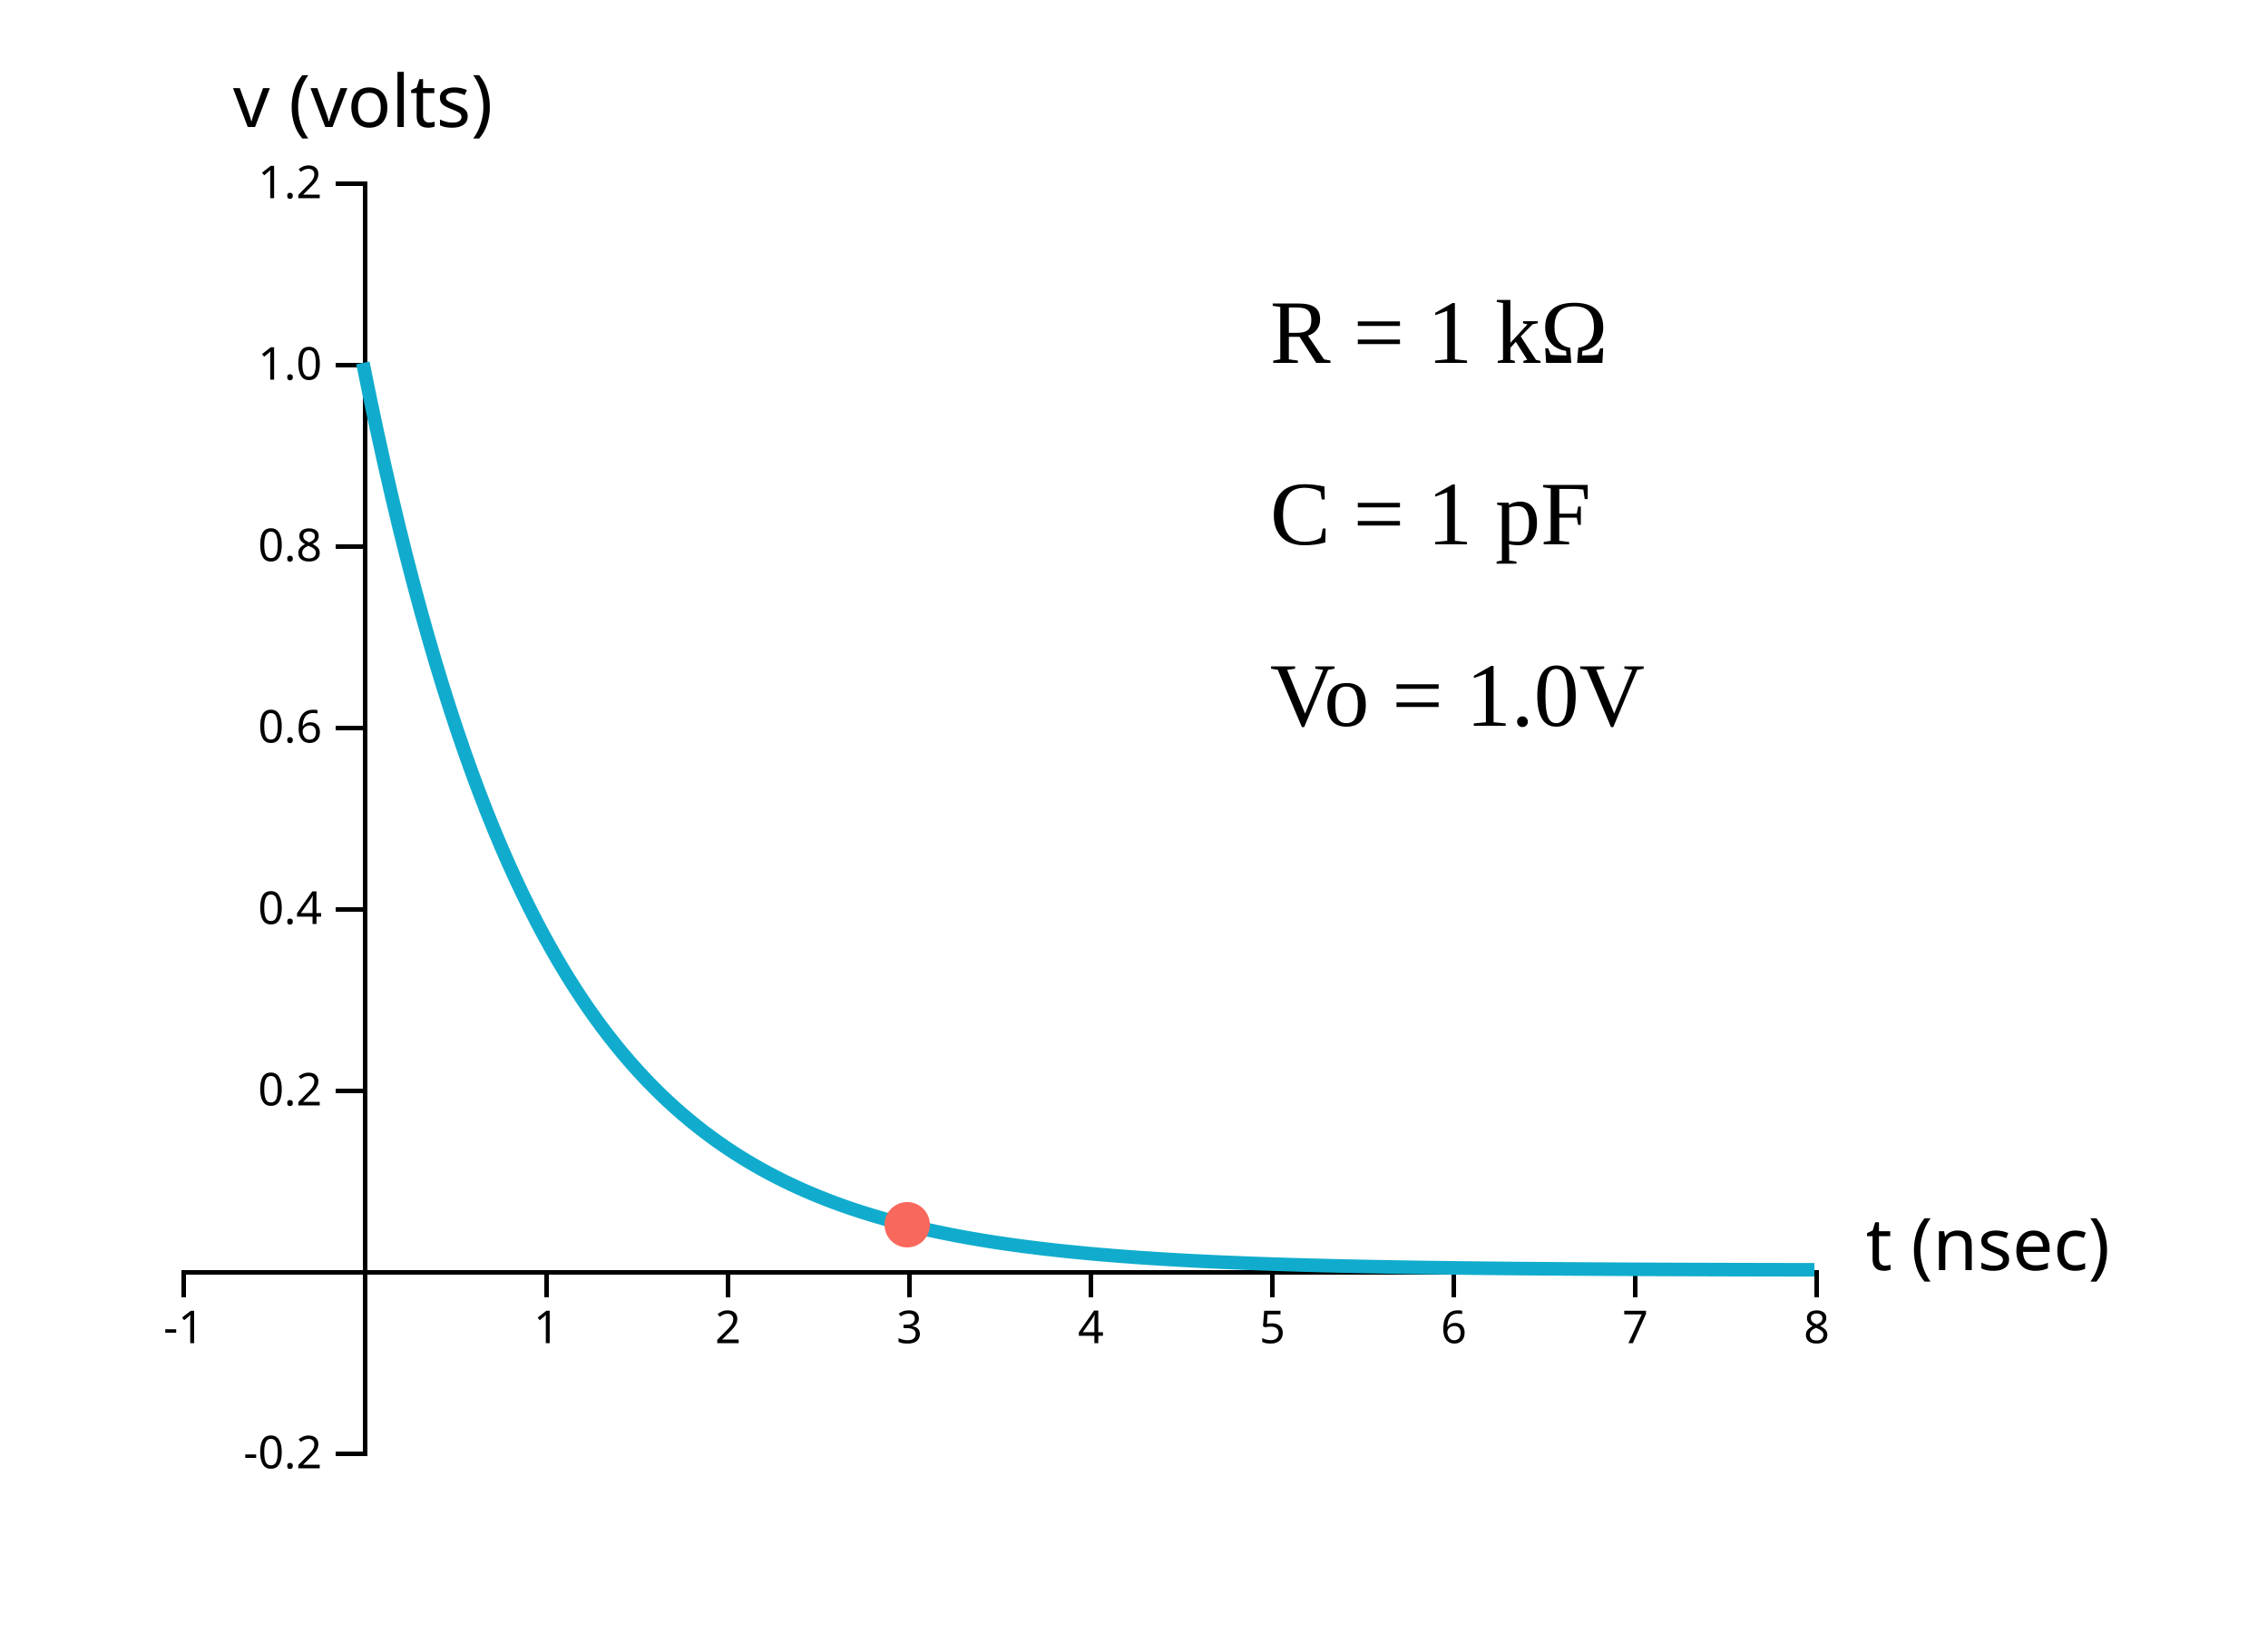
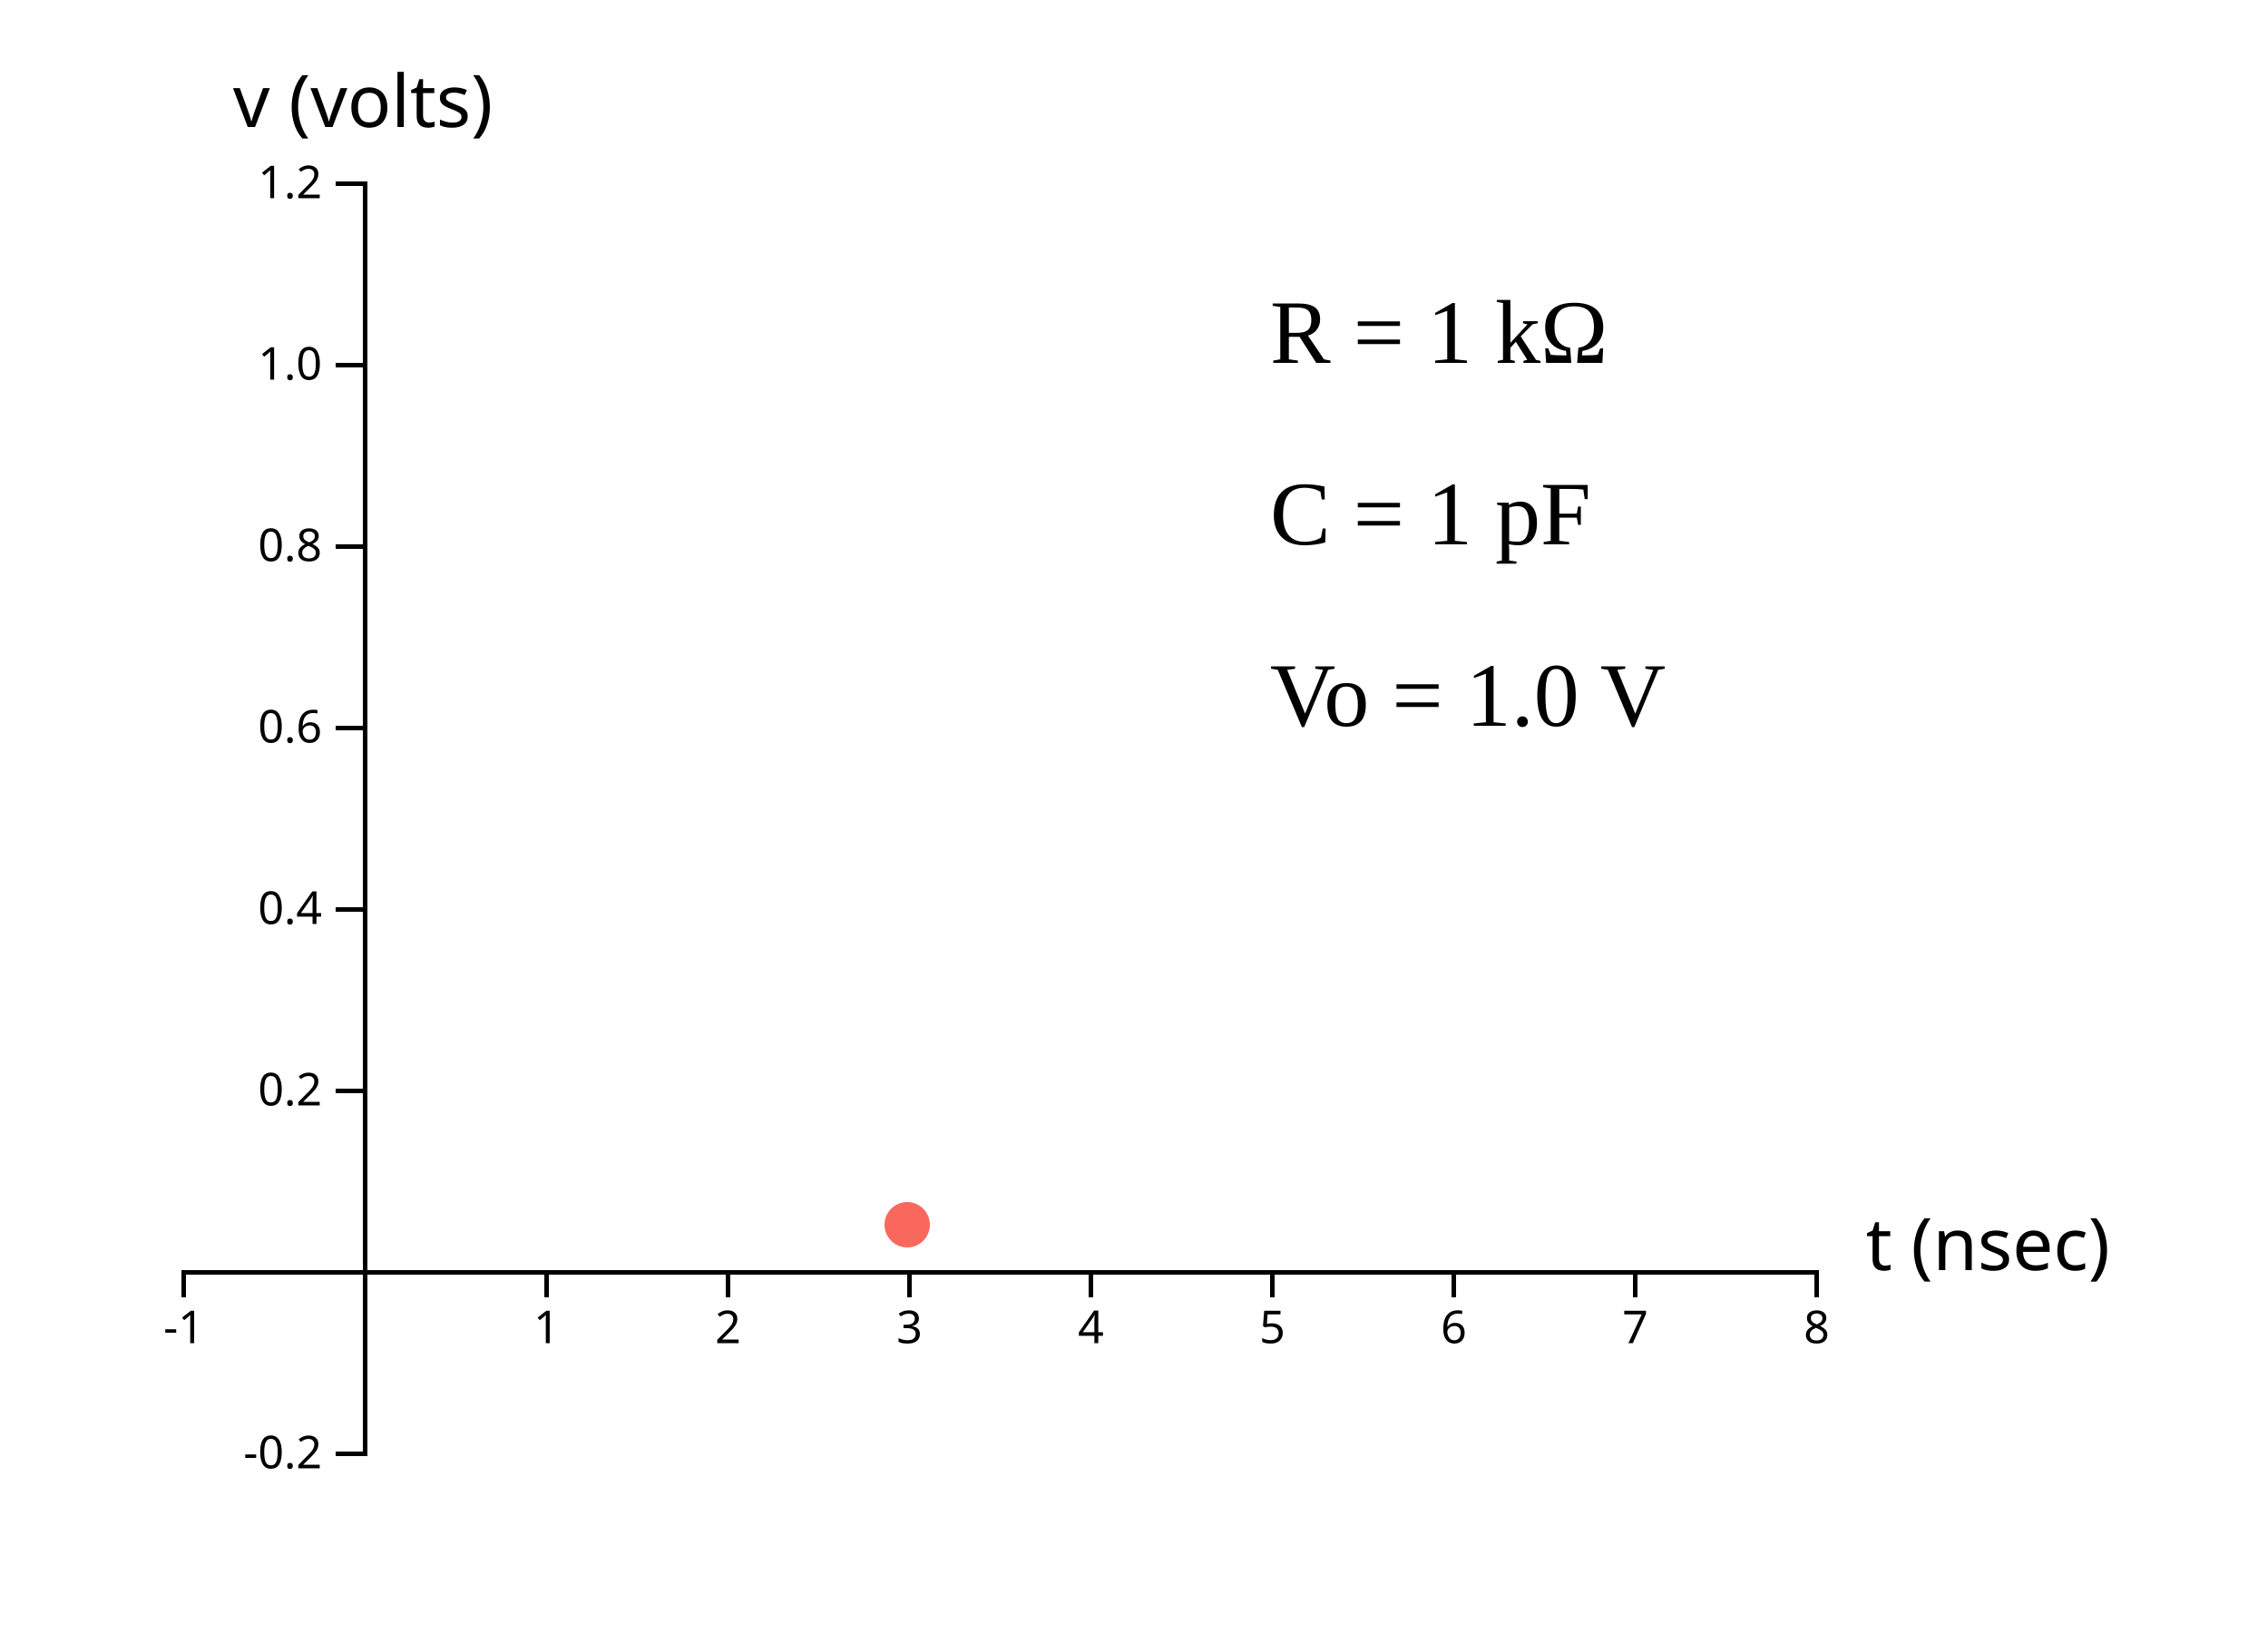
<svg xmlns="http://www.w3.org/2000/svg" xmlns:html="http://www.w3.org/1999/xhtml" width="500" height="360" transform="translate(0,0)" version="1.1">
  <html:defs>
    <html:style type="text/css">
svg .grid { stroke-width: 0.5px; stroke: rgb(187, 187, 187); opacity: 0.5; }
svg .domain { stroke-width: 3px; stroke: black; }
svg { border: none; }
- svg .path { stroke-width: 4px; stroke: rgb(17, 172, 205); fill: none; }
+ svg .path { stroke-width: 4px; stroke: rgb(255, 156, 57); fill: none; }
svg text { font-style: normal; font-variant: normal; font-weight: normal; font-stretch: normal; font-size: 16px; line-height: normal; font-family: katex_main; }
svg .tick text { font-style: normal; font-variant: normal; font-weight: normal; font-stretch: normal; font-size: 12px; line-height: normal; font-family: katex_math; }</html:style>
  </html:defs>
  <g transform="translate(40,40)">
    <g class="x-axis" transform="translate(0,240)" fill="none" font-size="10" font-family="sans-serif" text-anchor="middle">
      <path class="domain" stroke="#000" d="M0.5,0V0.5H360.5V0" />
      <g class="tick" opacity="1" transform="translate(0.5,0)">
        <line stroke="#000" y2="6" />
        <text fill="#000" y="9" dy="0.71em">-1</text>
        <line class="grid" x1="0" y1="-240" x2="0" y2="40" />
      </g>
      <g class="tick" opacity="1" transform="translate(40.5,0)">
        <line stroke="#000" y2="6" />
        <line class="grid" x1="0" y1="-240" x2="0" y2="40" />
      </g>
      <g class="tick" opacity="1" transform="translate(80.5,0)">
        <line stroke="#000" y2="6" />
        <text fill="#000" y="9" dy="0.71em">1</text>
        <line class="grid" x1="0" y1="-240" x2="0" y2="40" />
      </g>
      <g class="tick" opacity="1" transform="translate(120.5,0)">
        <line stroke="#000" y2="6" />
        <text fill="#000" y="9" dy="0.71em">2</text>
        <line class="grid" x1="0" y1="-240" x2="0" y2="40" />
      </g>
      <g class="tick" opacity="1" transform="translate(160.5,0)">
        <line stroke="#000" y2="6" />
        <text fill="#000" y="9" dy="0.71em">3</text>
        <line class="grid" x1="0" y1="-240" x2="0" y2="40" />
      </g>
      <g class="tick" opacity="1" transform="translate(200.5,0)">
        <line stroke="#000" y2="6" />
        <text fill="#000" y="9" dy="0.71em">4</text>
        <line class="grid" x1="0" y1="-240" x2="0" y2="40" />
      </g>
      <g class="tick" opacity="1" transform="translate(240.5,0)">
        <line stroke="#000" y2="6" />
        <text fill="#000" y="9" dy="0.71em">5</text>
        <line class="grid" x1="0" y1="-240" x2="0" y2="40" />
      </g>
      <g class="tick" opacity="1" transform="translate(280.5,0)">
        <line stroke="#000" y2="6" />
        <text fill="#000" y="9" dy="0.71em">6</text>
        <line class="grid" x1="0" y1="-240" x2="0" y2="40" />
      </g>
      <g class="tick" opacity="1" transform="translate(320.5,0)">
        <line stroke="#000" y2="6" />
        <text fill="#000" y="9" dy="0.71em">7</text>
        <line class="grid" x1="0" y1="-240" x2="0" y2="40" />
      </g>
      <g class="tick" opacity="1" transform="translate(360.5,0)">
        <line stroke="#000" y2="6" />
        <text fill="#000" y="9" dy="0.71em">8</text>
        <line class="grid" x1="0" y1="-240" x2="0" y2="40" />
      </g>
      <text x="360" dx=".71em" style="text-anchor: start; font-size: 16px; fill: black;">t (nsec)</text>
    </g>
    <g class="y-axis" transform="translate(40,0)" fill="none" font-size="10" font-family="sans-serif" text-anchor="end">
      <path class="domain" stroke="#000" d="M0,280.5H0.5V0.5H0" />
      <g class="tick" opacity="1" transform="translate(0,280.5)">
        <line stroke="#000" x2="-6" />
        <text fill="#000" x="-9" dy="0.32em">-0.2</text>
        <line class="grid" x1="-40" y1="0" x2="320" y2="0" />
      </g>
      <g class="tick" opacity="1" transform="translate(0,240.5)">
        <line stroke="#000" x2="-6" />
        <line class="grid" x1="-40" y1="0" x2="320" y2="0" />
      </g>
      <g class="tick" opacity="1" transform="translate(0,200.5)">
        <line stroke="#000" x2="-6" />
        <text fill="#000" x="-9" dy="0.32em">0.2</text>
        <line class="grid" x1="-40" y1="0" x2="320" y2="0" />
      </g>
      <g class="tick" opacity="1" transform="translate(0,160.5)">
        <line stroke="#000" x2="-6" />
        <text fill="#000" x="-9" dy="0.32em">0.4</text>
        <line class="grid" x1="-40" y1="0" x2="320" y2="0" />
      </g>
      <g class="tick" opacity="1" transform="translate(0,120.5)">
        <line stroke="#000" x2="-6" />
        <text fill="#000" x="-9" dy="0.32em">0.6</text>
        <line class="grid" x1="-40" y1="0" x2="320" y2="0" />
      </g>
      <g class="tick" opacity="1" transform="translate(0,80.5)">
        <line stroke="#000" x2="-6" />
        <text fill="#000" x="-9" dy="0.32em">0.8</text>
        <line class="grid" x1="-40" y1="0" x2="320" y2="0" />
      </g>
      <g class="tick" opacity="1" transform="translate(0,40.5)">
        <line stroke="#000" x2="-6" />
        <text fill="#000" x="-9" dy="0.32em">1.0</text>
        <line class="grid" x1="-40" y1="0" x2="320" y2="0" />
      </g>
      <g class="tick" opacity="1" transform="translate(0,0.5)">
        <line stroke="#000" x2="-6" />
        <text fill="#000" x="-9" dy="0.32em">1.2</text>
        <line class="grid" x1="-40" y1="0" x2="320" y2="0" />
      </g>
      <text dy="-12px" style="text-anchor: middle; font-size: 16px; fill: black;">v (volts)</text>
    </g>
-     <path class="path" d="M40,40L41.6,47.842L43.2,55.377L44.8,62.616L46.4,69.571L48,76.254L49.6,82.674L51.2,88.843L52.8,94.77L54.4,100.465L56,105.936L57.6,111.193L59.2,116.243L60.8,121.096L62.4,125.758L64,130.238L65.6,134.542L67.2,138.677L68.8,142.65L70.4,146.467L72,150.134L73.6,153.658L75.2,157.043L76.8,160.296L78.4,163.421L80,166.424L81.6,169.309L83.2,172.081L84.8,174.744L86.4,177.303L88,179.761L89.6,182.123L91.2,184.393L92.8,186.573L94.4,188.668L96,190.681L97.6,192.614L99.2,194.472L100.8,196.258L102.4,197.973L104,199.621L105.6,201.204L107.2,202.725L108.8,204.187L110.4,205.591L112,206.94L113.6,208.237L115.2,209.482L116.8,210.679L118.4,211.828L120,212.933L121.6,213.994L123.2,215.014L124.8,215.994L126.4,216.935L128,217.839L129.6,218.708L131.2,219.543L132.8,220.345L134.4,221.116L136,221.856L137.6,222.568L139.2,223.251L140.8,223.908L142.4,224.539L144,225.145L145.6,225.728L147.2,226.287L148.8,226.825L150.4,227.342L152,227.838L153.6,228.315L155.2,228.773L156.8,229.213L158.4,229.636L160,230.043L161.6,230.433L163.2,230.808L164.8,231.169L166.4,231.515L168,231.848L169.6,232.167L171.2,232.474L172.8,232.769L174.4,233.053L176,233.325L177.6,233.587L179.2,233.839L180.8,234.08L182.4,234.312L184,234.535L185.6,234.75L187.2,234.955L188.8,235.153L190.4,235.343L192,235.526L193.6,235.701L195.2,235.87L196.8,236.032L198.4,236.187L200,236.337L201.6,236.481L203.2,236.619L204.8,236.751L206.4,236.878L208,237.001L209.6,237.118L211.2,237.231L212.8,237.34L214.4,237.444L216,237.545L217.6,237.641L219.2,237.733L220.8,237.822L222.4,237.908L224,237.99L225.6,238.068L227.2,238.144L228.8,238.217L230.4,238.287L232,238.354L233.6,238.419L235.2,238.481L236.8,238.54L238.4,238.597L240,238.652L241.6,238.705L243.2,238.756L244.8,238.805L246.4,238.852L248,238.897L249.6,238.94L251.2,238.982L252.8,239.021L254.4,239.06L256,239.097L257.6,239.132L259.2,239.166L260.8,239.199L262.4,239.23L264,239.26L265.6,239.289L267.2,239.317L268.8,239.344L270.4,239.37L272,239.394L273.6,239.418L275.2,239.441L276.8,239.463L278.4,239.484L280,239.504L281.6,239.524L283.2,239.542L284.8,239.56L286.4,239.578L288,239.594L289.6,239.61L291.2,239.625L292.8,239.64L294.4,239.654L296,239.668L297.6,239.681L299.2,239.693L300.8,239.705L302.4,239.717L304,239.728L305.6,239.739L307.2,239.749L308.8,239.759L310.4,239.768L312,239.777L313.6,239.786L315.2,239.794L316.8,239.802L318.4,239.81L320,239.818L321.6,239.825L323.2,239.832L324.8,239.838L326.4,239.845L328,239.851L329.6,239.857L331.2,239.862L332.8,239.868L334.4,239.873L336,239.878L337.6,239.883L339.2,239.887L340.8,239.892L342.4,239.896L344,239.9L345.6,239.904L347.2,239.908L348.8,239.911L350.4,239.915L352,239.918L353.6,239.921L355.2,239.924L356.8,239.927L358.4,239.93L360,239.933" style="fill: none; stroke: rgb(17, 172, 205); stroke-width: 3px;" />
+     <path class="path" d="M40,40L41.6,47.842L43.2,55.377L44.8,62.616L46.4,69.571L48,76.254L49.6,82.674L51.2,88.843L52.8,94.77L54.4,100.465L56,105.936L57.6,111.193L59.2,116.243L60.8,121.096L62.4,125.758L64,130.238L65.6,134.542L67.2,138.677L68.8,142.65L70.4,146.467L72,150.134L73.6,153.658L75.2,157.043L76.8,160.296L78.4,163.421L80,166.424L81.6,169.309L83.2,172.081L84.8,174.744L86.4,177.303L88,179.761L89.6,182.123L91.2,184.393L92.8,186.573L94.4,188.668L96,190.681L97.6,192.614L99.2,194.472L100.8,196.258L102.4,197.973L104,199.621L105.6,201.204L107.2,202.725L108.8,204.187L110.4,205.591L112,206.94L113.6,208.237L115.2,209.482L116.8,210.679L118.4,211.828L120,212.933L121.6,213.994L123.2,215.014L124.8,215.994L126.4,216.935L128,217.839L129.6,218.708L131.2,219.543L132.8,220.345L134.4,221.116L136,221.856L137.6,222.568L139.2,223.251L140.8,223.908L142.4,224.539L144,225.145L145.6,225.728L147.2,226.287L148.8,226.825L150.4,227.342L152,227.838L153.6,228.315L155.2,228.773L156.8,229.213L158.4,229.636L160,230.043L161.6,230.433L163.2,230.808L164.8,231.169L166.4,231.515L168,231.848L169.6,232.167L171.2,232.474L172.8,232.769L174.4,233.053L176,233.325L177.6,233.587L179.2,233.839L180.8,234.08L182.4,234.312L184,234.535L185.6,234.75L187.2,234.955L188.8,235.153L190.4,235.343L192,235.526L193.6,235.701L195.2,235.87L196.8,236.032L198.4,236.187L200,236.337L201.6,236.481L203.2,236.619L204.8,236.751L206.4,236.878L208,237.001L209.6,237.118L211.2,237.231L212.8,237.34L214.4,237.444L216,237.545L217.6,237.641L219.2,237.733L220.8,237.822L222.4,237.908L224,237.99L225.6,238.068L227.2,238.144L228.8,238.217L230.4,238.287L232,238.354L233.6,238.419L235.2,238.481L236.8,238.54L238.4,238.597L240,238.652L241.6,238.705L243.2,238.756L244.8,238.805L246.4,238.852L248,238.897L249.6,238.94L251.2,238.982L252.8,239.021L254.4,239.06L256,239.097L257.6,239.132L259.2,239.166L260.8,239.199L262.4,239.23L264,239.26L265.6,239.289L267.2,239.317L268.8,239.344L270.4,239.37L272,239.394L273.6,239.418L275.2,239.441L276.8,239.463L278.4,239.484L280,239.504L281.6,239.524L283.2,239.542L284.8,239.56L286.4,239.578L288,239.594L289.6,239.61L291.2,239.625L292.8,239.64L294.4,239.654L296,239.668L297.6,239.681L299.2,239.693L300.8,239.705L302.4,239.717L304,239.728L305.6,239.739L307.2,239.749L308.8,239.759L310.4,239.768L312,239.777L313.6,239.786L315.2,239.794L316.8,239.802L318.4,239.81L320,239.818L321.6,239.825L323.2,239.832L324.8,239.838L326.4,239.845L328,239.851L329.6,239.857L331.2,239.862L332.8,239.868L334.4,239.873L336,239.878L337.6,239.883L339.2,239.887L340.8,239.892L342.4,239.896L344,239.9L345.6,239.904L347.2,239.908L348.8,239.911L350.4,239.915L352,239.918L353.6,239.921L355.2,239.924L356.8,239.927L358.4,239.93L360,239.933" style="fill: none; stroke-width: 3px;" />
    <path class="path" d="M0,40L40,40" />
    <circle cx="160" cy="230" r="5" style="fill: rgb(249, 104, 93);" />
    <text x="240" y="40" style="text-anchor: start; font-size: 20px; fill: black;">R = 1 kΩ</text>
    <text x="240" y="80" style="text-anchor: start; font-size: 20px; fill: black;">C = 1 pF</text>
-     <text x="240" y="120" style="text-anchor: start; font-size: 20px; fill: black;">Vo = 1.0V</text>
+     <text x="240" y="120" style="text-anchor: start; font-size: 20px; fill: black;">Vo = 1.0 V</text>
  </g>
</svg>
